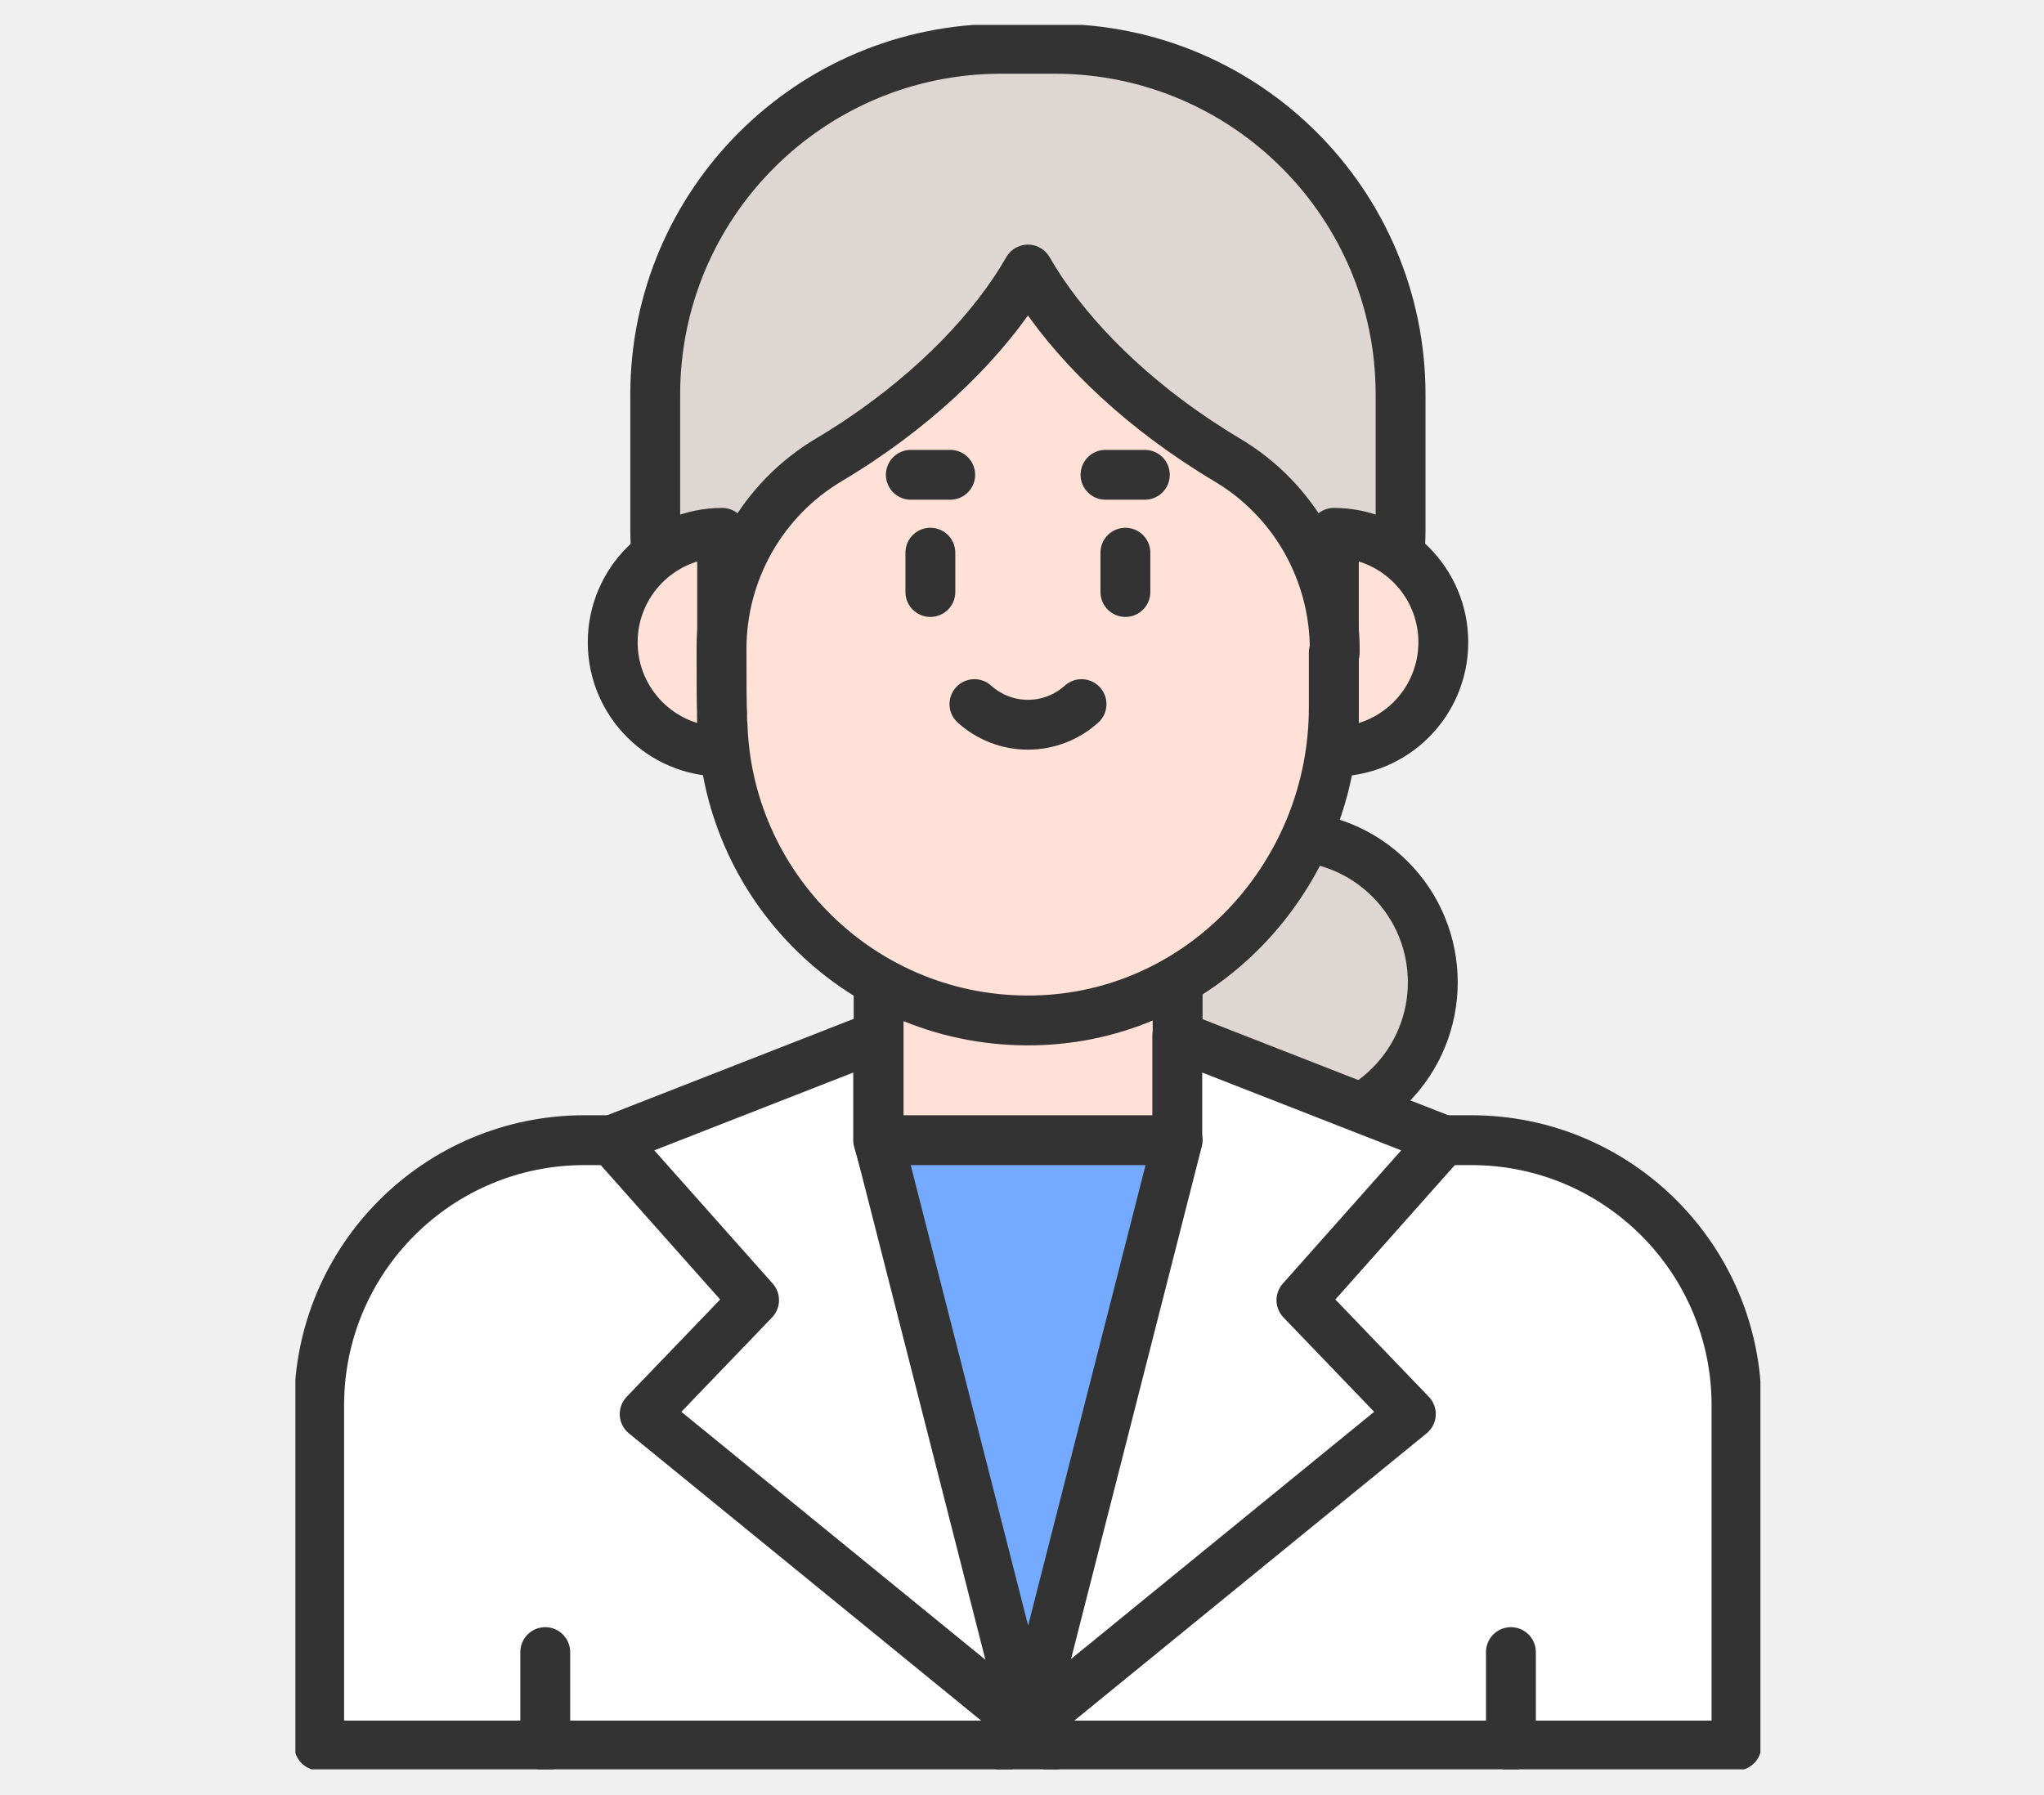
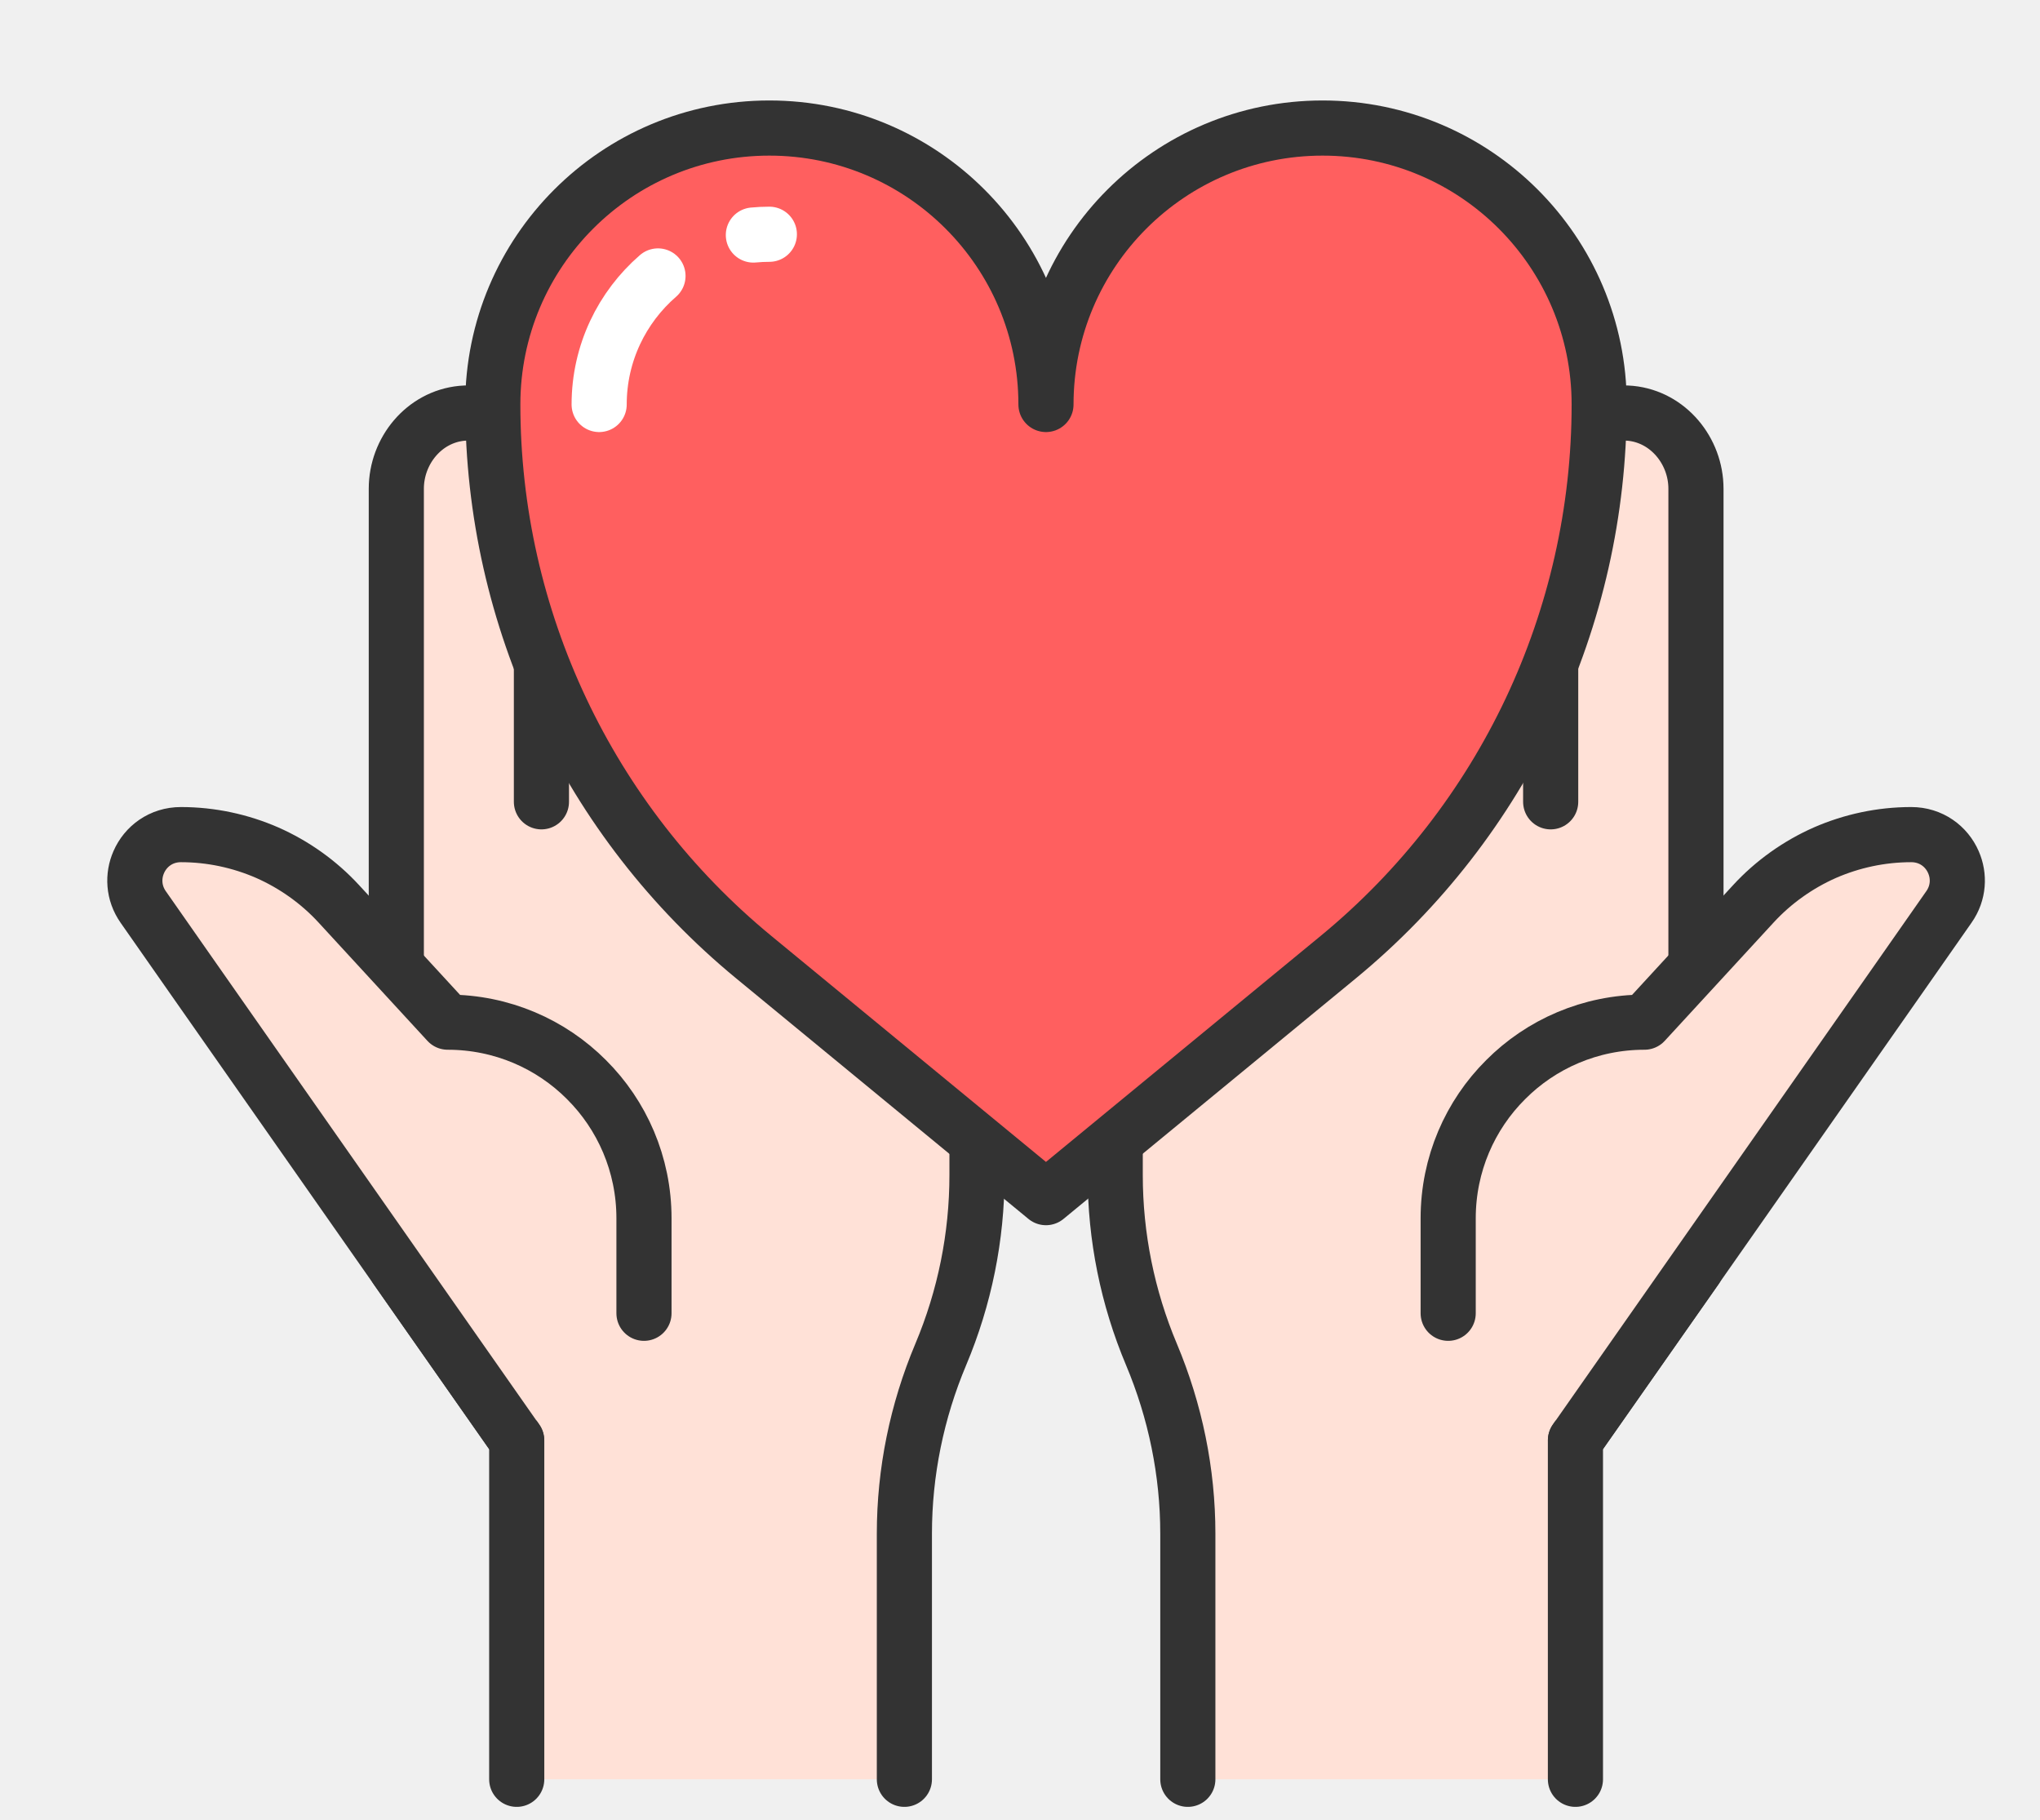
- <svg xmlns="http://www.w3.org/2000/svg" width="41" height="36" viewBox="0 0 41 36" fill="none">
-   <g clip-path="url(#clip0_26_1779)">
-     <g clip-path="url(#clip1_26_1779)">
-       <path d="M28.741 19.708C28.741 21.326 27.43 22.638 25.811 22.638C24.193 22.638 22.882 21.326 22.882 19.708C22.882 18.09 24.193 16.778 25.811 16.778C27.43 16.778 28.741 18.09 28.741 19.708Z" fill="#DDD6D3" />
-       <path d="M27.882 21.781C29.026 20.636 29.026 18.781 27.882 17.637C26.738 16.493 24.883 16.493 23.739 17.637C22.595 18.781 22.595 20.636 23.739 21.781C24.883 22.925 26.738 22.925 27.882 21.781Z" stroke="#333333" stroke-miterlimit="10" stroke-linecap="round" stroke-linejoin="round" />
-       <path d="M23.118 15.601H18.119C15.371 15.601 13.143 13.373 13.143 10.624V7.918C13.143 4.085 16.25 0.979 20.083 0.979H21.155C24.987 0.979 28.094 4.085 28.094 7.918V10.624C28.094 13.373 25.866 15.601 23.118 15.601Z" fill="#DDD6D3" />
-       <path d="M23.118 15.601H18.119C15.371 15.601 13.143 13.373 13.143 10.624V7.918C13.143 4.085 16.25 0.979 20.083 0.979H21.155C24.987 0.979 28.094 4.085 28.094 7.918V10.624C28.094 13.373 25.866 15.601 23.118 15.601Z" stroke="#333333" stroke-miterlimit="10" stroke-linecap="round" stroke-linejoin="round" />
-       <path d="M34.832 35.022H6.402V28.196C6.402 25.258 8.784 22.876 11.722 22.876H29.512C32.45 22.876 34.832 25.258 34.832 28.196V35.022Z" fill="white" />
-       <path d="M34.832 35.022H6.402V28.196C6.402 25.258 8.784 22.876 11.722 22.876H29.512C32.45 22.876 34.832 25.258 34.832 28.196V35.022Z" stroke="#333333" stroke-miterlimit="10" stroke-linecap="round" stroke-linejoin="round" />
-       <path d="M23.622 22.875L20.623 25.454L17.624 22.875V19.29H23.622V22.875Z" fill="#FFE1D7" />
-       <path d="M23.622 22.875L20.623 25.454L17.624 22.875V19.29H23.622V22.875Z" stroke="#333333" stroke-miterlimit="10" stroke-linecap="round" stroke-linejoin="round" />
-       <path d="M21.085 35.022L17.615 22.876V20.787L12.274 22.876L15.126 26.086L12.931 28.371L21.085 35.022Z" fill="white" />
-       <path d="M21.085 35.022L17.615 22.876V20.787L12.274 22.876L15.126 26.086L12.931 28.371L21.085 35.022Z" stroke="#333333" stroke-miterlimit="10" stroke-linecap="round" stroke-linejoin="round" />
-       <path d="M20.145 35.022L23.615 22.876V20.787L28.957 22.876L26.105 26.086L28.3 28.371L20.145 35.022Z" fill="white" />
-       <path d="M20.145 35.022L23.615 22.876V20.787L28.957 22.876L26.105 26.086L28.3 28.371L20.145 35.022Z" stroke="#333333" stroke-miterlimit="10" stroke-linecap="round" stroke-linejoin="round" />
-       <path d="M17.624 22.876L20.623 34.638L23.622 22.876H17.624Z" fill="#74AAFF" />
-       <path d="M17.624 22.876L20.623 34.638L23.622 22.876H17.624Z" stroke="#333333" stroke-miterlimit="10" stroke-linecap="round" stroke-linejoin="round" />
-       <path d="M12.29 12.886C12.29 14.098 13.273 15.081 14.485 15.081V10.691C13.273 10.691 12.29 11.674 12.29 12.886Z" fill="#FFE1D7" />
-       <path d="M12.29 12.886C12.29 14.098 13.273 15.081 14.485 15.081V10.691C13.273 10.691 12.29 11.674 12.29 12.886Z" stroke="#333333" stroke-miterlimit="10" stroke-linecap="round" stroke-linejoin="round" />
-       <path d="M28.951 12.886C28.951 14.098 27.969 15.081 26.756 15.081V10.691C27.969 10.691 28.951 11.674 28.951 12.886Z" fill="#FFE1D7" />
-       <path d="M28.951 12.886C28.951 14.098 27.969 15.081 26.756 15.081V10.691C27.969 10.691 28.951 11.674 28.951 12.886Z" stroke="#333333" stroke-miterlimit="10" stroke-linecap="round" stroke-linejoin="round" />
-       <path d="M26.773 13.092H26.754V14.195C26.754 17.493 24.21 20.311 20.915 20.467C17.463 20.63 14.604 17.93 14.493 14.543H14.486V14.415C14.486 14.39 14.483 14.364 14.483 14.339L14.486 14.32C14.476 14.208 14.472 13.671 14.473 13.021C14.473 11.465 15.29 10.02 16.628 9.225C16.838 9.1 17.047 8.968 17.256 8.828C18.776 7.808 19.949 6.578 20.619 5.408C21.291 6.578 22.461 7.808 23.984 8.828C24.194 8.969 24.405 9.103 24.617 9.229C25.957 10.024 26.773 11.471 26.773 13.029C26.773 13.07 26.773 13.092 26.773 13.092Z" fill="#FFE1D7" />
-       <path d="M26.773 13.092H26.754V14.195C26.754 17.493 24.21 20.311 20.915 20.467C17.463 20.63 14.604 17.93 14.493 14.543H14.486V14.415C14.486 14.39 14.483 14.364 14.483 14.339L14.486 14.32C14.476 14.208 14.472 13.671 14.473 13.021C14.473 11.465 15.29 10.02 16.628 9.225C16.838 9.1 17.047 8.968 17.256 8.828C18.776 7.808 19.949 6.578 20.619 5.408C21.291 6.578 22.461 7.808 23.984 8.828C24.194 8.969 24.405 9.103 24.617 9.229C25.957 10.024 26.773 11.471 26.773 13.029C26.773 13.07 26.773 13.092 26.773 13.092Z" stroke="#333333" stroke-miterlimit="10" stroke-linecap="round" stroke-linejoin="round" />
-       <path d="M18.662 11.089V11.878" stroke="#333333" stroke-miterlimit="10" stroke-linecap="round" stroke-linejoin="round" />
-       <path d="M18.27 9.526H19.06" stroke="#333333" stroke-miterlimit="10" stroke-linecap="round" stroke-linejoin="round" />
-       <path d="M22.175 9.526H22.964" stroke="#333333" stroke-miterlimit="10" stroke-linecap="round" stroke-linejoin="round" />
-       <path d="M22.574 11.089V11.878" stroke="#333333" stroke-miterlimit="10" stroke-linecap="round" stroke-linejoin="round" />
-       <path d="M19.546 14.127C19.83 14.383 20.206 14.541 20.62 14.541C21.033 14.541 21.409 14.383 21.694 14.127" fill="#FFE1D7" />
-       <path d="M19.546 14.127C19.83 14.383 20.206 14.541 20.62 14.541C21.033 14.541 21.409 14.383 21.694 14.127" stroke="#333333" stroke-miterlimit="10" stroke-linecap="round" stroke-linejoin="round" />
-       <path d="M10.937 35.023V33.147" stroke="#333333" stroke-miterlimit="10" stroke-linecap="round" stroke-linejoin="round" />
-       <path d="M30.307 35.023V33.147" stroke="#333333" stroke-miterlimit="10" stroke-linecap="round" stroke-linejoin="round" />
-     </g>
+ <svg xmlns="http://www.w3.org/2000/svg" width="37" height="33" viewBox="0 0 37 33" fill="none">
+   <g id="Frame">
+     <path id="Vector" d="M9.372 32.266V26.12L7.188 23.002V8.863C7.188 8.175 7.691 7.562 8.374 7.495C9.159 7.422 9.819 8.037 9.819 8.805V5.411C9.819 4.642 10.483 4.027 11.267 4.104C11.95 4.168 12.454 4.783 12.454 5.468V6.542C12.454 5.774 13.114 5.159 13.899 5.232C14.585 5.299 15.089 5.911 15.089 6.6V10.88C15.089 10.109 15.749 9.494 16.534 9.571C17.22 9.634 17.72 10.249 17.72 10.935V21.31C17.72 22.425 17.497 23.531 17.063 24.561C16.629 25.591 16.403 26.696 16.403 27.812V32.266" fill="#FFE1D7" />
+     <path id="Vector_2" d="M9.372 32.266V26.12L7.188 23.002V8.863C7.188 8.175 7.691 7.562 8.374 7.495C9.159 7.422 9.819 8.037 9.819 8.805V5.411C9.819 4.642 10.483 4.027 11.267 4.104C11.95 4.168 12.454 4.783 12.454 5.468V6.542C12.454 5.774 13.114 5.159 13.899 5.232C14.585 5.299 15.089 5.911 15.089 6.6V10.88C15.089 10.109 15.749 9.494 16.534 9.571C17.22 9.634 17.72 10.249 17.72 10.935V21.31C17.72 22.425 17.497 23.531 17.063 24.561C16.629 25.591 16.403 26.696 16.403 27.812V32.266" stroke="#333333" stroke-miterlimit="10" stroke-linecap="round" stroke-linejoin="round" />
+     <path id="Vector_3" d="M9.82 8.805V14.54" stroke="#333333" stroke-miterlimit="10" stroke-linecap="round" stroke-linejoin="round" />
+     <path id="Vector_4" d="M12.453 6.543V14.54" stroke="#333333" stroke-width="3" stroke-miterlimit="10" stroke-linecap="round" stroke-linejoin="round" />
+     <path id="Vector_5" d="M15.086 10.879V14.54" stroke="#333333" stroke-width="3" stroke-miterlimit="10" stroke-linecap="round" stroke-linejoin="round" />
+     <path id="Vector_6" d="M9.37 26.119L3.517 17.762L2.598 16.448C2.417 16.19 2.407 15.884 2.516 15.635C2.64 15.349 2.921 15.135 3.281 15.135C3.827 15.135 4.359 15.25 4.848 15.463C5.332 15.677 5.779 15.992 6.146 16.391L8.12 18.536C9.102 18.536 9.996 18.934 10.637 19.578C11.281 20.219 11.68 21.111 11.68 22.093V23.815" fill="#FFE1D7" />
+     <path id="Vector_7" d="M9.37 26.119L3.517 17.762L2.598 16.448C2.417 16.19 2.407 15.884 2.516 15.635C2.64 15.349 2.921 15.135 3.281 15.135C3.827 15.135 4.359 15.25 4.848 15.463C5.332 15.677 5.779 15.992 6.146 16.391L8.12 18.536C9.102 18.536 9.996 18.934 10.637 19.578C11.281 20.219 11.68 21.111 11.68 22.093V23.815" stroke="#333333" stroke-miterlimit="10" stroke-linecap="round" stroke-linejoin="round" />
+     <path id="Vector_8" d="M28.574 32.266V26.12L30.76 23.002V8.863C30.76 8.175 30.255 7.562 29.573 7.495C28.788 7.422 28.128 8.037 28.128 8.805V5.411C28.128 4.642 27.464 4.027 26.68 4.104C25.997 4.168 25.493 4.783 25.493 5.468V6.542C25.493 5.774 24.833 5.159 24.048 5.232C23.362 5.299 22.858 5.911 22.858 6.6V10.88C22.858 10.109 22.198 9.494 21.413 9.571C20.727 9.634 20.227 10.249 20.227 10.935V21.31C20.227 22.425 20.45 23.531 20.884 24.561C21.317 25.591 21.544 26.696 21.544 27.812V32.266" fill="#FFE1D7" />
+     <path id="Vector_9" d="M28.574 32.266V26.12L30.76 23.002V8.863C30.76 8.175 30.255 7.562 29.573 7.495C28.788 7.422 28.128 8.037 28.128 8.805V5.411C28.128 4.642 27.464 4.027 26.68 4.104C25.997 4.168 25.493 4.783 25.493 5.468V6.542C25.493 5.774 24.833 5.159 24.048 5.232C23.362 5.299 22.858 5.911 22.858 6.6V10.88C22.858 10.109 22.198 9.494 21.413 9.571C20.727 9.634 20.227 10.249 20.227 10.935V21.31C20.227 22.425 20.45 23.531 20.884 24.561C21.317 25.591 21.544 26.696 21.544 27.812V32.266" stroke="#333333" stroke-miterlimit="10" stroke-linecap="round" stroke-linejoin="round" />
+     <path id="Vector_10" d="M28.125 8.805V14.54" stroke="#333333" stroke-miterlimit="10" stroke-linecap="round" stroke-linejoin="round" />
+     <path id="Vector_11" d="M25.492 6.543V14.54" stroke="#333333" stroke-width="3" stroke-miterlimit="10" stroke-linecap="round" stroke-linejoin="round" />
+     <path id="Vector_12" d="M22.859 10.879V14.54" stroke="#333333" stroke-width="3" stroke-miterlimit="10" stroke-linecap="round" stroke-linejoin="round" />
+     <path id="Vector_13" d="M28.575 26.119L34.428 17.762L35.347 16.448C35.529 16.19 35.539 15.884 35.43 15.635C35.306 15.349 35.025 15.135 34.665 15.135C34.119 15.135 33.587 15.25 33.098 15.463C32.614 15.677 32.167 15.992 31.8 16.391L29.826 18.536C28.843 18.536 27.95 18.934 27.309 19.578C26.664 20.219 26.266 21.111 26.266 22.093V23.815" fill="#FFE1D7" />
+     <path id="Vector_14" d="M28.575 26.119L34.428 17.762L35.347 16.448C35.529 16.19 35.539 15.884 35.43 15.635C35.306 15.349 35.025 15.135 34.665 15.135C34.119 15.135 33.587 15.25 33.098 15.463C32.614 15.677 32.167 15.992 31.8 16.391L29.826 18.536C28.843 18.536 27.95 18.934 27.309 19.578C26.664 20.219 26.266 21.111 26.266 22.093V23.815" stroke="#333333" stroke-miterlimit="10" stroke-linecap="round" stroke-linejoin="round" />
+     <path id="Vector_15" d="M23.988 2.322C21.217 2.322 18.971 4.567 18.971 7.335C18.971 4.567 16.725 2.322 13.954 2.322C11.183 2.322 8.938 4.567 8.938 7.335C8.938 11.215 10.674 14.891 13.671 17.357L18.971 21.718L24.272 17.357C27.269 14.891 29.005 11.215 29.005 7.335C29.005 4.567 26.759 2.322 23.988 2.322Z" fill="#FF5F5F" />
+     <path id="Vector_16" d="M23.988 2.322C21.217 2.322 18.971 4.567 18.971 7.335C18.971 4.567 16.725 2.322 13.954 2.322C11.183 2.322 8.938 4.567 8.938 7.335C8.938 11.215 10.674 14.891 13.671 17.357L18.971 21.718L24.272 17.357C27.269 14.891 29.005 11.215 29.005 7.335C29.005 4.567 26.759 2.322 23.988 2.322Z" stroke="#333333" stroke-miterlimit="10" stroke-linecap="round" stroke-linejoin="round" />
+     <path id="Vector_17" d="M13.664 4.262C13.759 4.253 13.856 4.248 13.954 4.248" stroke="white" stroke-miterlimit="10" stroke-linecap="round" stroke-linejoin="round" />
+     <path id="Vector_18" d="M10.867 7.335C10.867 6.405 11.281 5.57 11.934 5.004" stroke="white" stroke-miterlimit="10" stroke-linecap="round" stroke-linejoin="round" />
  </g>
-   <defs>
-     <clipPath id="clip0_26_1779">
-       <rect width="40" height="35" fill="white" transform="translate(0.625 0.5)" />
-     </clipPath>
-     <clipPath id="clip1_26_1779">
-       <rect width="29.387" height="35" fill="white" transform="translate(5.92499 0.5)" />
-     </clipPath>
-   </defs>
</svg>
